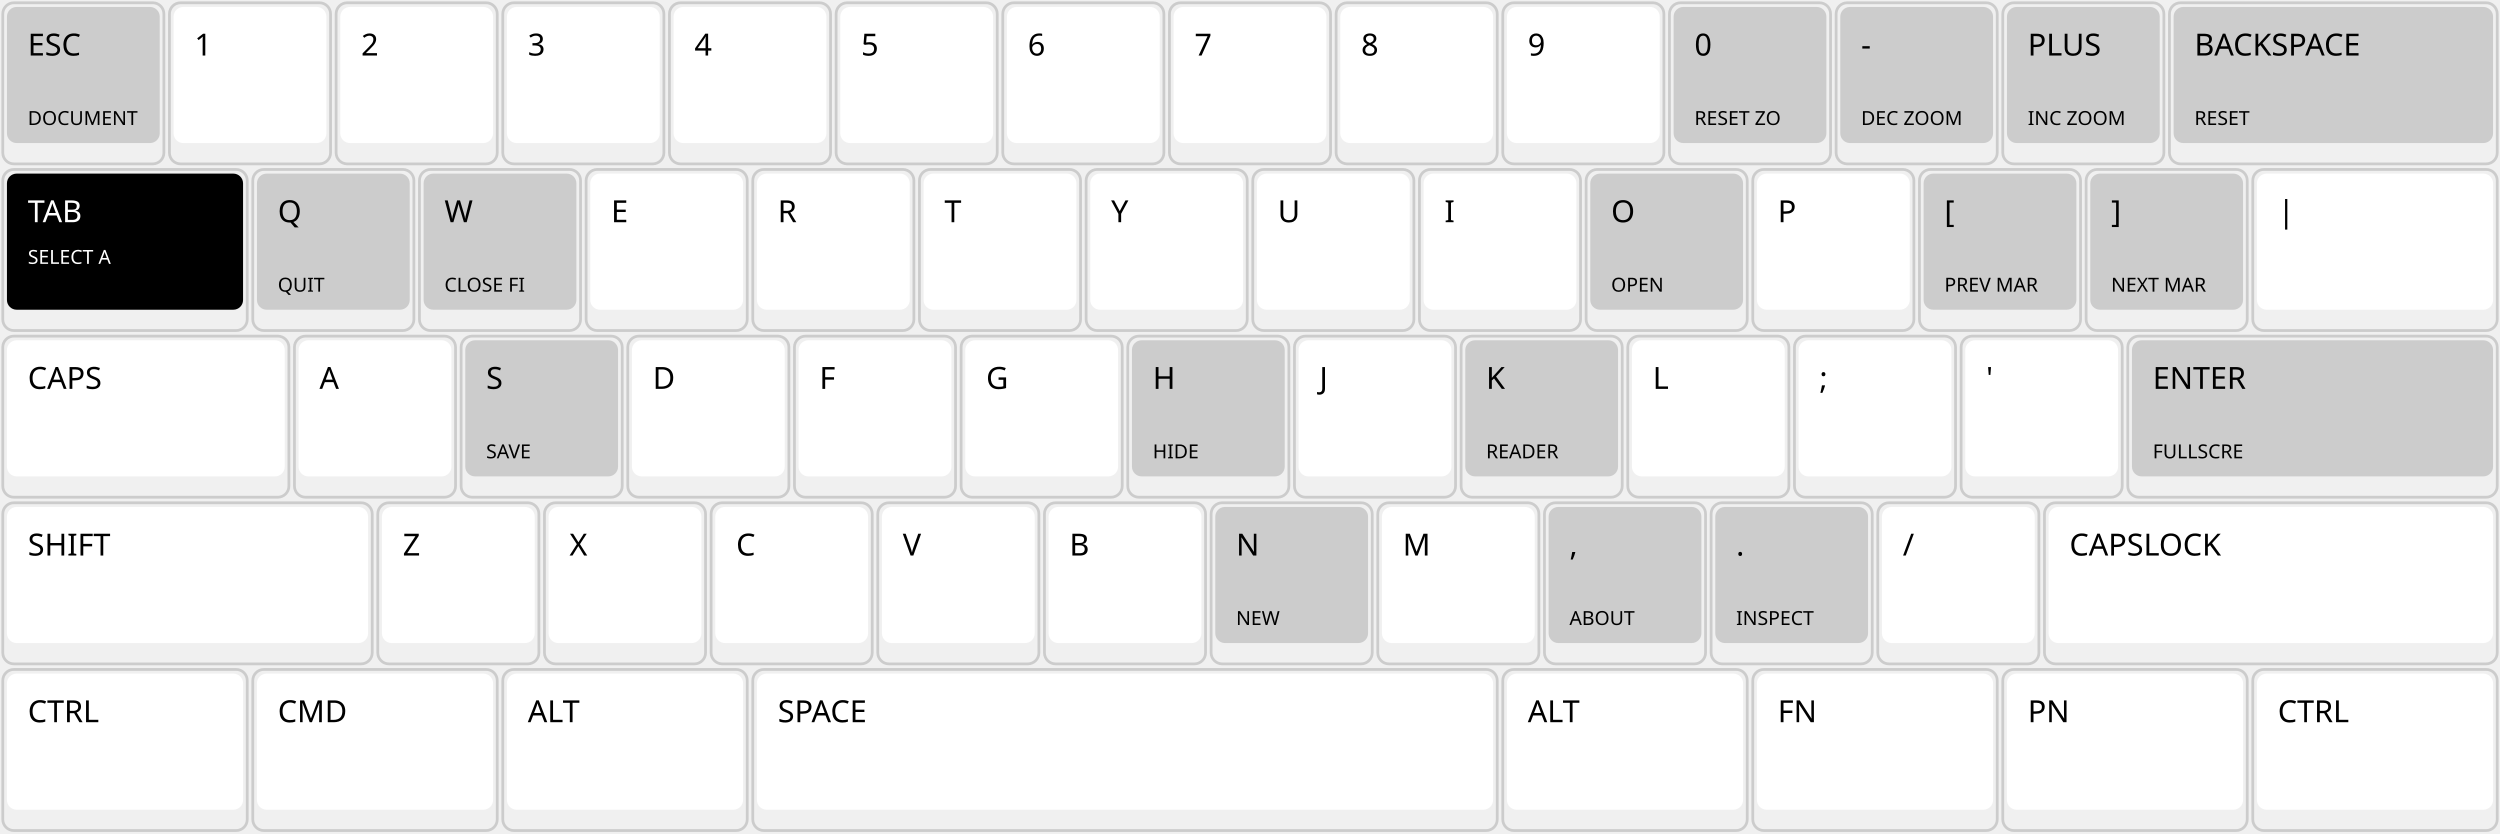
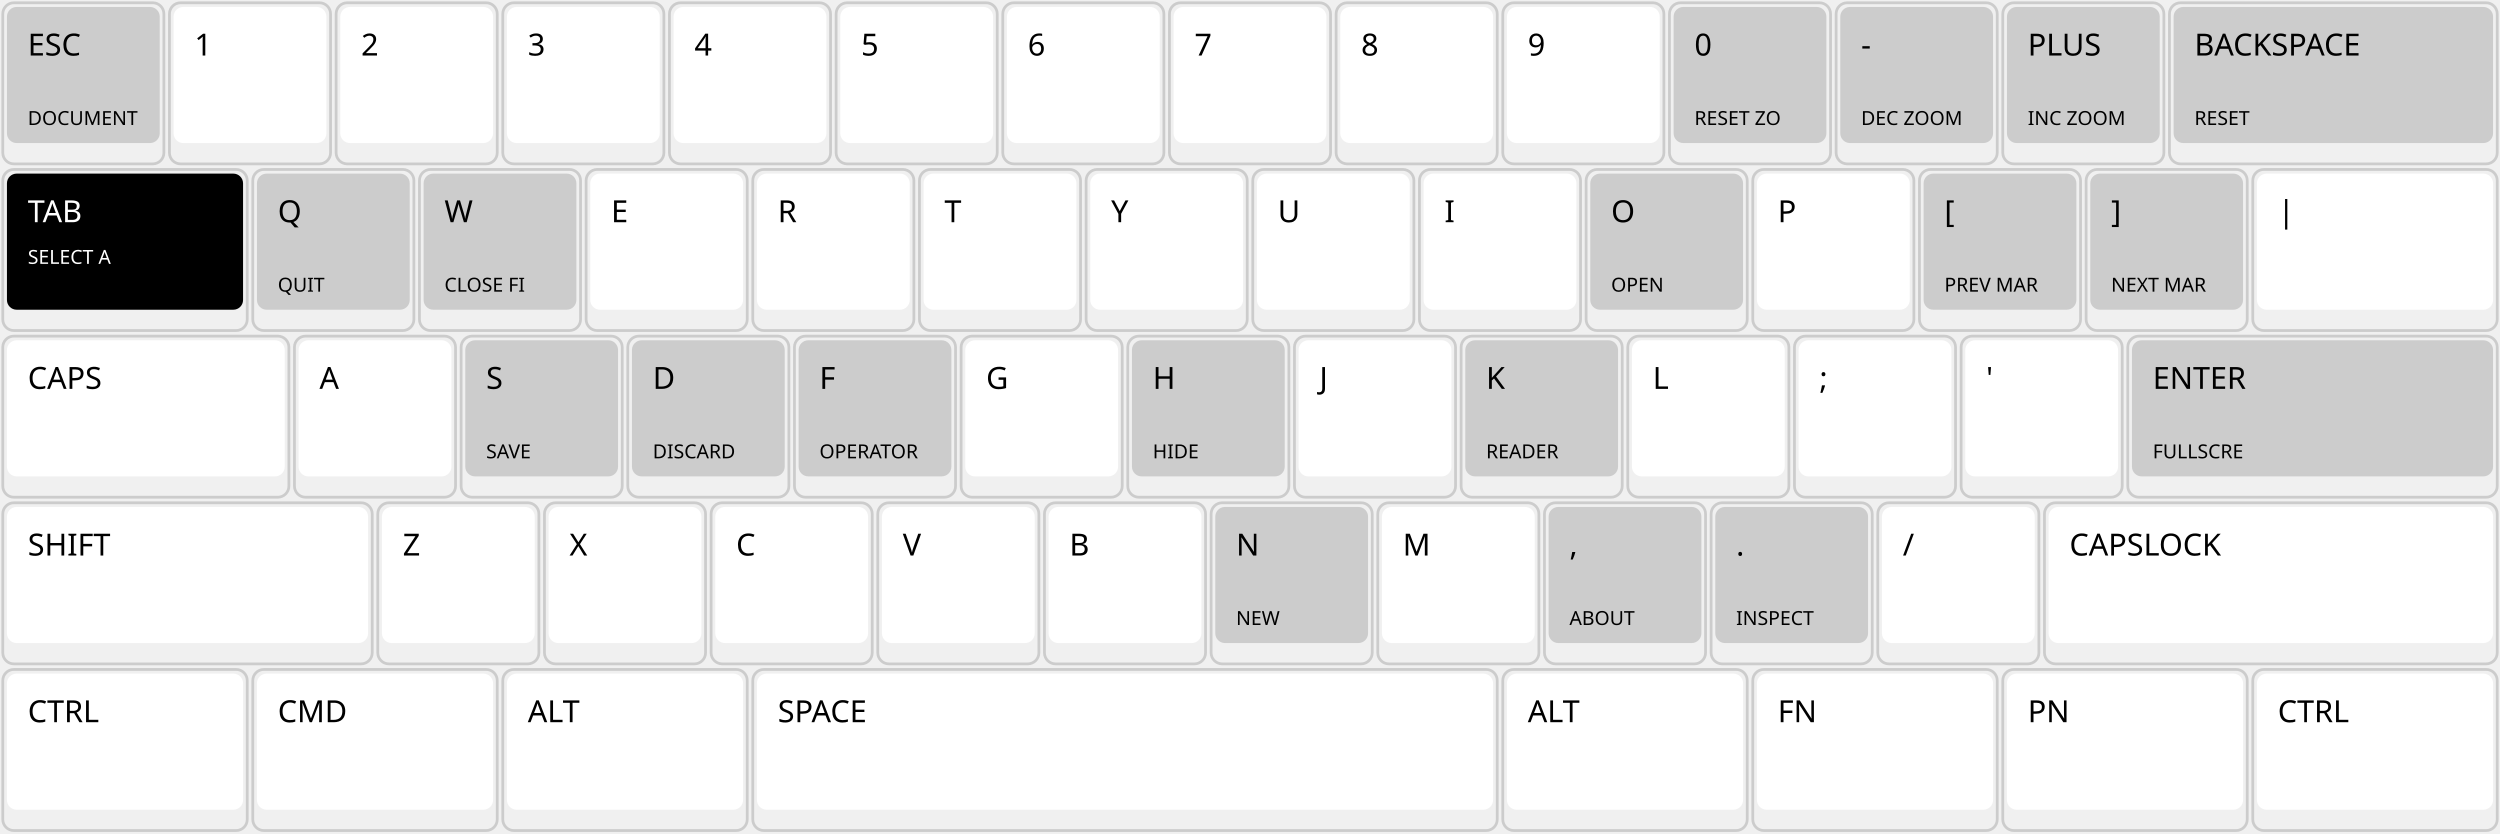
<svg xmlns="http://www.w3.org/2000/svg" width="900" height="300" version="1.0" style="fill:none;stroke:black;stroke-width:2px;">
  <rect x="1" y="1" width="58" height="58" rx="4" ry="4" title="esc" stroke="#ccc" fill="none" stroke-width="1" />
  <rect x="3" y="3" width="54" height="48" rx="3" ry="3" title="esc" stroke="#ccc" fill="#ccc" stroke-width="1" />
  <text x="10" y="20" font-size="11" font-family="Input Mono" stroke-width="0" fill="#000">ESC</text>
  <text x="10" y="45" font-size="7" font-family="Input Mono" stroke-width="0" fill="#000">DOCUMENT</text>
  <rect x="61" y="1" width="58" height="58" rx="4" ry="4" title="1" stroke="#ccc" fill="none" stroke-width="1" />
  <rect x="63" y="3" width="54" height="48" rx="3" ry="3" title="1" stroke="#fff" fill="#fff" stroke-width="1" />
  <text x="70" y="20" font-size="11" font-family="Input Mono" stroke-width="0" fill="#000">1</text>
  <rect x="121" y="1" width="58" height="58" rx="4" ry="4" title="2" stroke="#ccc" fill="none" stroke-width="1" />
  <rect x="123" y="3" width="54" height="48" rx="3" ry="3" title="2" stroke="#fff" fill="#fff" stroke-width="1" />
  <text x="130" y="20" font-size="11" font-family="Input Mono" stroke-width="0" fill="#000">2</text>
  <rect x="181" y="1" width="58" height="58" rx="4" ry="4" title="3" stroke="#ccc" fill="none" stroke-width="1" />
  <rect x="183" y="3" width="54" height="48" rx="3" ry="3" title="3" stroke="#fff" fill="#fff" stroke-width="1" />
  <text x="190" y="20" font-size="11" font-family="Input Mono" stroke-width="0" fill="#000">3</text>
  <rect x="241" y="1" width="58" height="58" rx="4" ry="4" title="4" stroke="#ccc" fill="none" stroke-width="1" />
  <rect x="243" y="3" width="54" height="48" rx="3" ry="3" title="4" stroke="#fff" fill="#fff" stroke-width="1" />
  <text x="250" y="20" font-size="11" font-family="Input Mono" stroke-width="0" fill="#000">4</text>
  <rect x="301" y="1" width="58" height="58" rx="4" ry="4" title="5" stroke="#ccc" fill="none" stroke-width="1" />
  <rect x="303" y="3" width="54" height="48" rx="3" ry="3" title="5" stroke="#fff" fill="#fff" stroke-width="1" />
  <text x="310" y="20" font-size="11" font-family="Input Mono" stroke-width="0" fill="#000">5</text>
  <rect x="361" y="1" width="58" height="58" rx="4" ry="4" title="6" stroke="#ccc" fill="none" stroke-width="1" />
  <rect x="363" y="3" width="54" height="48" rx="3" ry="3" title="6" stroke="#fff" fill="#fff" stroke-width="1" />
  <text x="370" y="20" font-size="11" font-family="Input Mono" stroke-width="0" fill="#000">6</text>
  <rect x="421" y="1" width="58" height="58" rx="4" ry="4" title="7" stroke="#ccc" fill="none" stroke-width="1" />
  <rect x="423" y="3" width="54" height="48" rx="3" ry="3" title="7" stroke="#fff" fill="#fff" stroke-width="1" />
  <text x="430" y="20" font-size="11" font-family="Input Mono" stroke-width="0" fill="#000">7</text>
  <rect x="481" y="1" width="58" height="58" rx="4" ry="4" title="8" stroke="#ccc" fill="none" stroke-width="1" />
  <rect x="483" y="3" width="54" height="48" rx="3" ry="3" title="8" stroke="#fff" fill="#fff" stroke-width="1" />
  <text x="490" y="20" font-size="11" font-family="Input Mono" stroke-width="0" fill="#000">8</text>
  <rect x="541" y="1" width="58" height="58" rx="4" ry="4" title="9" stroke="#ccc" fill="none" stroke-width="1" />
  <rect x="543" y="3" width="54" height="48" rx="3" ry="3" title="9" stroke="#fff" fill="#fff" stroke-width="1" />
  <text x="550" y="20" font-size="11" font-family="Input Mono" stroke-width="0" fill="#000">9</text>
  <rect x="601" y="1" width="58" height="58" rx="4" ry="4" title="0" stroke="#ccc" fill="none" stroke-width="1" />
  <rect x="603" y="3" width="54" height="48" rx="3" ry="3" title="0" stroke="#ccc" fill="#ccc" stroke-width="1" />
  <text x="610" y="20" font-size="11" font-family="Input Mono" stroke-width="0" fill="#000">0</text>
  <text x="610" y="45" font-size="7" font-family="Input Mono" stroke-width="0" fill="#000">RESET ZO</text>
  <rect x="661" y="1" width="58" height="58" rx="4" ry="4" title="-" stroke="#ccc" fill="none" stroke-width="1" />
  <rect x="663" y="3" width="54" height="48" rx="3" ry="3" title="-" stroke="#ccc" fill="#ccc" stroke-width="1" />
  <text x="670" y="20" font-size="11" font-family="Input Mono" stroke-width="0" fill="#000">-</text>
  <text x="670" y="45" font-size="7" font-family="Input Mono" stroke-width="0" fill="#000">DEC ZOOM</text>
  <rect x="721" y="1" width="58" height="58" rx="4" ry="4" title="plus" stroke="#ccc" fill="none" stroke-width="1" />
  <rect x="723" y="3" width="54" height="48" rx="3" ry="3" title="plus" stroke="#ccc" fill="#ccc" stroke-width="1" />
  <text x="730" y="20" font-size="11" font-family="Input Mono" stroke-width="0" fill="#000">PLUS</text>
  <text x="730" y="45" font-size="7" font-family="Input Mono" stroke-width="0" fill="#000">INC ZOOM</text>
  <rect x="781" y="1" width="118" height="58" rx="4" ry="4" title="backspace" stroke="#ccc" fill="none" stroke-width="1" />
  <rect x="783" y="3" width="114" height="48" rx="3" ry="3" title="backspace" stroke="#ccc" fill="#ccc" stroke-width="1" />
  <text x="790" y="20" font-size="11" font-family="Input Mono" stroke-width="0" fill="#000">BACKSPACE</text>
  <text x="790" y="45" font-size="7" font-family="Input Mono" stroke-width="0" fill="#000">RESET</text>
  <rect x="1" y="61" width="88" height="58" rx="4" ry="4" title="tab" stroke="#ccc" fill="none" stroke-width="1" />
  <rect x="3" y="63" width="84" height="48" rx="3" ry="3" title="tab" stroke="#000" fill="#000" stroke-width="1" />
  <text x="10" y="80" font-size="11" font-family="Input Mono" stroke-width="0" fill="#fff">TAB</text>
  <text x="10" y="95" font-size="7" font-family="Input Mono" stroke-width="0" fill="#fff">SELECT A</text>
  <rect x="91" y="61" width="58" height="58" rx="4" ry="4" title="q" stroke="#ccc" fill="none" stroke-width="1" />
  <rect x="93" y="63" width="54" height="48" rx="3" ry="3" title="q" stroke="#ccc" fill="#ccc" stroke-width="1" />
  <text x="100" y="80" font-size="11" font-family="Input Mono" stroke-width="0" fill="#000">Q</text>
  <text x="100" y="105" font-size="7" font-family="Input Mono" stroke-width="0" fill="#000">QUIT</text>
  <rect x="151" y="61" width="58" height="58" rx="4" ry="4" title="w" stroke="#ccc" fill="none" stroke-width="1" />
  <rect x="153" y="63" width="54" height="48" rx="3" ry="3" title="w" stroke="#ccc" fill="#ccc" stroke-width="1" />
  <text x="160" y="80" font-size="11" font-family="Input Mono" stroke-width="0" fill="#000">W</text>
  <text x="160" y="105" font-size="7" font-family="Input Mono" stroke-width="0" fill="#000">CLOSE FI</text>
  <rect x="211" y="61" width="58" height="58" rx="4" ry="4" title="e" stroke="#ccc" fill="none" stroke-width="1" />
  <rect x="213" y="63" width="54" height="48" rx="3" ry="3" title="e" stroke="#fff" fill="#fff" stroke-width="1" />
  <text x="220" y="80" font-size="11" font-family="Input Mono" stroke-width="0" fill="#000">E</text>
  <rect x="271" y="61" width="58" height="58" rx="4" ry="4" title="r" stroke="#ccc" fill="none" stroke-width="1" />
  <rect x="273" y="63" width="54" height="48" rx="3" ry="3" title="r" stroke="#fff" fill="#fff" stroke-width="1" />
  <text x="280" y="80" font-size="11" font-family="Input Mono" stroke-width="0" fill="#000">R</text>
  <rect x="331" y="61" width="58" height="58" rx="4" ry="4" title="t" stroke="#ccc" fill="none" stroke-width="1" />
  <rect x="333" y="63" width="54" height="48" rx="3" ry="3" title="t" stroke="#fff" fill="#fff" stroke-width="1" />
  <text x="340" y="80" font-size="11" font-family="Input Mono" stroke-width="0" fill="#000">T</text>
  <rect x="391" y="61" width="58" height="58" rx="4" ry="4" title="y" stroke="#ccc" fill="none" stroke-width="1" />
  <rect x="393" y="63" width="54" height="48" rx="3" ry="3" title="y" stroke="#fff" fill="#fff" stroke-width="1" />
  <text x="400" y="80" font-size="11" font-family="Input Mono" stroke-width="0" fill="#000">Y</text>
  <rect x="451" y="61" width="58" height="58" rx="4" ry="4" title="u" stroke="#ccc" fill="none" stroke-width="1" />
  <rect x="453" y="63" width="54" height="48" rx="3" ry="3" title="u" stroke="#fff" fill="#fff" stroke-width="1" />
  <text x="460" y="80" font-size="11" font-family="Input Mono" stroke-width="0" fill="#000">U</text>
  <rect x="511" y="61" width="58" height="58" rx="4" ry="4" title="i" stroke="#ccc" fill="none" stroke-width="1" />
  <rect x="513" y="63" width="54" height="48" rx="3" ry="3" title="i" stroke="#fff" fill="#fff" stroke-width="1" />
  <text x="520" y="80" font-size="11" font-family="Input Mono" stroke-width="0" fill="#000">I</text>
  <rect x="571" y="61" width="58" height="58" rx="4" ry="4" title="o" stroke="#ccc" fill="none" stroke-width="1" />
  <rect x="573" y="63" width="54" height="48" rx="3" ry="3" title="o" stroke="#ccc" fill="#ccc" stroke-width="1" />
  <text x="580" y="80" font-size="11" font-family="Input Mono" stroke-width="0" fill="#000">O</text>
  <text x="580" y="105" font-size="7" font-family="Input Mono" stroke-width="0" fill="#000">OPEN</text>
  <rect x="631" y="61" width="58" height="58" rx="4" ry="4" title="p" stroke="#ccc" fill="none" stroke-width="1" />
  <rect x="633" y="63" width="54" height="48" rx="3" ry="3" title="p" stroke="#fff" fill="#fff" stroke-width="1" />
  <text x="640" y="80" font-size="11" font-family="Input Mono" stroke-width="0" fill="#000">P</text>
  <rect x="691" y="61" width="58" height="58" rx="4" ry="4" title="[" stroke="#ccc" fill="none" stroke-width="1" />
  <rect x="693" y="63" width="54" height="48" rx="3" ry="3" title="[" stroke="#ccc" fill="#ccc" stroke-width="1" />
  <text x="700" y="80" font-size="11" font-family="Input Mono" stroke-width="0" fill="#000">[</text>
  <text x="700" y="105" font-size="7" font-family="Input Mono" stroke-width="0" fill="#000">PREV MAR</text>
  <rect x="751" y="61" width="58" height="58" rx="4" ry="4" title="]" stroke="#ccc" fill="none" stroke-width="1" />
  <rect x="753" y="63" width="54" height="48" rx="3" ry="3" title="]" stroke="#ccc" fill="#ccc" stroke-width="1" />
  <text x="760" y="80" font-size="11" font-family="Input Mono" stroke-width="0" fill="#000">]</text>
  <text x="760" y="105" font-size="7" font-family="Input Mono" stroke-width="0" fill="#000">NEXT MAR</text>
  <rect x="811" y="61" width="88" height="58" rx="4" ry="4" title="|" stroke="#ccc" fill="none" stroke-width="1" />
  <rect x="813" y="63" width="84" height="48" rx="3" ry="3" title="|" stroke="#fff" fill="#fff" stroke-width="1" />
  <text x="820" y="80" font-size="11" font-family="Input Mono" stroke-width="0" fill="#000">|</text>
  <rect x="1" y="121" width="103" height="58" rx="4" ry="4" title="caps" stroke="#ccc" fill="none" stroke-width="1" />
  <rect x="3" y="123" width="99" height="48" rx="3" ry="3" title="caps" stroke="#fff" fill="#fff" stroke-width="1" />
  <text x="10" y="140" font-size="11" font-family="Input Mono" stroke-width="0" fill="#000">CAPS</text>
  <rect x="106" y="121" width="58" height="58" rx="4" ry="4" title="a" stroke="#ccc" fill="none" stroke-width="1" />
  <rect x="108" y="123" width="54" height="48" rx="3" ry="3" title="a" stroke="#fff" fill="#fff" stroke-width="1" />
  <text x="115" y="140" font-size="11" font-family="Input Mono" stroke-width="0" fill="#000">A</text>
  <rect x="166" y="121" width="58" height="58" rx="4" ry="4" title="s" stroke="#ccc" fill="none" stroke-width="1" />
  <rect x="168" y="123" width="54" height="48" rx="3" ry="3" title="s" stroke="#ccc" fill="#ccc" stroke-width="1" />
  <text x="175" y="140" font-size="11" font-family="Input Mono" stroke-width="0" fill="#000">S</text>
  <text x="175" y="165" font-size="7" font-family="Input Mono" stroke-width="0" fill="#000">SAVE</text>
  <rect x="226" y="121" width="58" height="58" rx="4" ry="4" title="d" stroke="#ccc" fill="none" stroke-width="1" />
-   <rect x="228" y="123" width="54" height="48" rx="3" ry="3" title="d" stroke="#fff" fill="#fff" stroke-width="1" />
+   <rect x="228" y="123" width="54" height="48" rx="3" ry="3" title="d" stroke="#ccc" fill="#ccc" stroke-width="1" />
  <text x="235" y="140" font-size="11" font-family="Input Mono" stroke-width="0" fill="#000">D</text>
+   <text x="235" y="165" font-size="7" font-family="Input Mono" stroke-width="0" fill="#000">DISCARD</text>
  <rect x="286" y="121" width="58" height="58" rx="4" ry="4" title="f" stroke="#ccc" fill="none" stroke-width="1" />
-   <rect x="288" y="123" width="54" height="48" rx="3" ry="3" title="f" stroke="#fff" fill="#fff" stroke-width="1" />
+   <rect x="288" y="123" width="54" height="48" rx="3" ry="3" title="f" stroke="#ccc" fill="#ccc" stroke-width="1" />
  <text x="295" y="140" font-size="11" font-family="Input Mono" stroke-width="0" fill="#000">F</text>
+   <text x="295" y="165" font-size="7" font-family="Input Mono" stroke-width="0" fill="#000">OPERATOR</text>
  <rect x="346" y="121" width="58" height="58" rx="4" ry="4" title="g" stroke="#ccc" fill="none" stroke-width="1" />
  <rect x="348" y="123" width="54" height="48" rx="3" ry="3" title="g" stroke="#fff" fill="#fff" stroke-width="1" />
  <text x="355" y="140" font-size="11" font-family="Input Mono" stroke-width="0" fill="#000">G</text>
  <rect x="406" y="121" width="58" height="58" rx="4" ry="4" title="h" stroke="#ccc" fill="none" stroke-width="1" />
  <rect x="408" y="123" width="54" height="48" rx="3" ry="3" title="h" stroke="#ccc" fill="#ccc" stroke-width="1" />
  <text x="415" y="140" font-size="11" font-family="Input Mono" stroke-width="0" fill="#000">H</text>
  <text x="415" y="165" font-size="7" font-family="Input Mono" stroke-width="0" fill="#000">HIDE</text>
  <rect x="466" y="121" width="58" height="58" rx="4" ry="4" title="j" stroke="#ccc" fill="none" stroke-width="1" />
  <rect x="468" y="123" width="54" height="48" rx="3" ry="3" title="j" stroke="#fff" fill="#fff" stroke-width="1" />
  <text x="475" y="140" font-size="11" font-family="Input Mono" stroke-width="0" fill="#000">J</text>
  <rect x="526" y="121" width="58" height="58" rx="4" ry="4" title="k" stroke="#ccc" fill="none" stroke-width="1" />
  <rect x="528" y="123" width="54" height="48" rx="3" ry="3" title="k" stroke="#ccc" fill="#ccc" stroke-width="1" />
  <text x="535" y="140" font-size="11" font-family="Input Mono" stroke-width="0" fill="#000">K</text>
  <text x="535" y="165" font-size="7" font-family="Input Mono" stroke-width="0" fill="#000">READER</text>
  <rect x="586" y="121" width="58" height="58" rx="4" ry="4" title="l" stroke="#ccc" fill="none" stroke-width="1" />
  <rect x="588" y="123" width="54" height="48" rx="3" ry="3" title="l" stroke="#fff" fill="#fff" stroke-width="1" />
  <text x="595" y="140" font-size="11" font-family="Input Mono" stroke-width="0" fill="#000">L</text>
  <rect x="646" y="121" width="58" height="58" rx="4" ry="4" title=";" stroke="#ccc" fill="none" stroke-width="1" />
  <rect x="648" y="123" width="54" height="48" rx="3" ry="3" title=";" stroke="#fff" fill="#fff" stroke-width="1" />
  <text x="655" y="140" font-size="11" font-family="Input Mono" stroke-width="0" fill="#000">;</text>
  <rect x="706" y="121" width="58" height="58" rx="4" ry="4" title="'" stroke="#ccc" fill="none" stroke-width="1" />
  <rect x="708" y="123" width="54" height="48" rx="3" ry="3" title="'" stroke="#fff" fill="#fff" stroke-width="1" />
  <text x="715" y="140" font-size="11" font-family="Input Mono" stroke-width="0" fill="#000">'</text>
  <rect x="766" y="121" width="133" height="58" rx="4" ry="4" title="enter" stroke="#ccc" fill="none" stroke-width="1" />
  <rect x="768" y="123" width="129" height="48" rx="3" ry="3" title="enter" stroke="#ccc" fill="#ccc" stroke-width="1" />
  <text x="775" y="140" font-size="11" font-family="Input Mono" stroke-width="0" fill="#000">ENTER</text>
  <text x="775" y="165" font-size="7" font-family="Input Mono" stroke-width="0" fill="#000">FULLSCRE</text>
  <rect x="1" y="181" width="133" height="58" rx="4" ry="4" title="shift" stroke="#ccc" fill="none" stroke-width="1" />
  <rect x="3" y="183" width="129" height="48" rx="3" ry="3" title="shift" stroke="#fff" fill="#fff" stroke-width="1" />
  <text x="10" y="200" font-size="11" font-family="Input Mono" stroke-width="0" fill="#000">SHIFT</text>
  <rect x="136" y="181" width="58" height="58" rx="4" ry="4" title="z" stroke="#ccc" fill="none" stroke-width="1" />
  <rect x="138" y="183" width="54" height="48" rx="3" ry="3" title="z" stroke="#fff" fill="#fff" stroke-width="1" />
  <text x="145" y="200" font-size="11" font-family="Input Mono" stroke-width="0" fill="#000">Z</text>
  <rect x="196" y="181" width="58" height="58" rx="4" ry="4" title="x" stroke="#ccc" fill="none" stroke-width="1" />
  <rect x="198" y="183" width="54" height="48" rx="3" ry="3" title="x" stroke="#fff" fill="#fff" stroke-width="1" />
  <text x="205" y="200" font-size="11" font-family="Input Mono" stroke-width="0" fill="#000">X</text>
  <rect x="256" y="181" width="58" height="58" rx="4" ry="4" title="c" stroke="#ccc" fill="none" stroke-width="1" />
  <rect x="258" y="183" width="54" height="48" rx="3" ry="3" title="c" stroke="#fff" fill="#fff" stroke-width="1" />
  <text x="265" y="200" font-size="11" font-family="Input Mono" stroke-width="0" fill="#000">C</text>
  <rect x="316" y="181" width="58" height="58" rx="4" ry="4" title="v" stroke="#ccc" fill="none" stroke-width="1" />
  <rect x="318" y="183" width="54" height="48" rx="3" ry="3" title="v" stroke="#fff" fill="#fff" stroke-width="1" />
  <text x="325" y="200" font-size="11" font-family="Input Mono" stroke-width="0" fill="#000">V</text>
  <rect x="376" y="181" width="58" height="58" rx="4" ry="4" title="b" stroke="#ccc" fill="none" stroke-width="1" />
  <rect x="378" y="183" width="54" height="48" rx="3" ry="3" title="b" stroke="#fff" fill="#fff" stroke-width="1" />
  <text x="385" y="200" font-size="11" font-family="Input Mono" stroke-width="0" fill="#000">B</text>
  <rect x="436" y="181" width="58" height="58" rx="4" ry="4" title="n" stroke="#ccc" fill="none" stroke-width="1" />
  <rect x="438" y="183" width="54" height="48" rx="3" ry="3" title="n" stroke="#ccc" fill="#ccc" stroke-width="1" />
  <text x="445" y="200" font-size="11" font-family="Input Mono" stroke-width="0" fill="#000">N</text>
  <text x="445" y="225" font-size="7" font-family="Input Mono" stroke-width="0" fill="#000">NEW</text>
  <rect x="496" y="181" width="58" height="58" rx="4" ry="4" title="m" stroke="#ccc" fill="none" stroke-width="1" />
  <rect x="498" y="183" width="54" height="48" rx="3" ry="3" title="m" stroke="#fff" fill="#fff" stroke-width="1" />
  <text x="505" y="200" font-size="11" font-family="Input Mono" stroke-width="0" fill="#000">M</text>
  <rect x="556" y="181" width="58" height="58" rx="4" ry="4" title="," stroke="#ccc" fill="none" stroke-width="1" />
  <rect x="558" y="183" width="54" height="48" rx="3" ry="3" title="," stroke="#ccc" fill="#ccc" stroke-width="1" />
  <text x="565" y="200" font-size="11" font-family="Input Mono" stroke-width="0" fill="#000">,</text>
  <text x="565" y="225" font-size="7" font-family="Input Mono" stroke-width="0" fill="#000">ABOUT</text>
  <rect x="616" y="181" width="58" height="58" rx="4" ry="4" title="." stroke="#ccc" fill="none" stroke-width="1" />
  <rect x="618" y="183" width="54" height="48" rx="3" ry="3" title="." stroke="#ccc" fill="#ccc" stroke-width="1" />
  <text x="625" y="200" font-size="11" font-family="Input Mono" stroke-width="0" fill="#000">.</text>
  <text x="625" y="225" font-size="7" font-family="Input Mono" stroke-width="0" fill="#000">INSPECT</text>
  <rect x="676" y="181" width="58" height="58" rx="4" ry="4" title="/" stroke="#ccc" fill="none" stroke-width="1" />
  <rect x="678" y="183" width="54" height="48" rx="3" ry="3" title="/" stroke="#fff" fill="#fff" stroke-width="1" />
  <text x="685" y="200" font-size="11" font-family="Input Mono" stroke-width="0" fill="#000">/</text>
  <rect x="736" y="181" width="163" height="58" rx="4" ry="4" title="capslock" stroke="#ccc" fill="none" stroke-width="1" />
  <rect x="738" y="183" width="159" height="48" rx="3" ry="3" title="capslock" stroke="#fff" fill="#fff" stroke-width="1" />
  <text x="745" y="200" font-size="11" font-family="Input Mono" stroke-width="0" fill="#000">CAPSLOCK</text>
  <rect x="1" y="241" width="88" height="58" rx="4" ry="4" title="ctrl" stroke="#ccc" fill="none" stroke-width="1" />
  <rect x="3" y="243" width="84" height="48" rx="3" ry="3" title="ctrl" stroke="#fff" fill="#fff" stroke-width="1" />
  <text x="10" y="260" font-size="11" font-family="Input Mono" stroke-width="0" fill="#000">CTRL</text>
  <rect x="91" y="241" width="88" height="58" rx="4" ry="4" title="cmd" stroke="#ccc" fill="none" stroke-width="1" />
  <rect x="93" y="243" width="84" height="48" rx="3" ry="3" title="cmd" stroke="#fff" fill="#fff" stroke-width="1" />
  <text x="100" y="260" font-size="11" font-family="Input Mono" stroke-width="0" fill="#000">CMD</text>
  <rect x="181" y="241" width="88" height="58" rx="4" ry="4" title="alt" stroke="#ccc" fill="none" stroke-width="1" />
  <rect x="183" y="243" width="84" height="48" rx="3" ry="3" title="alt" stroke="#fff" fill="#fff" stroke-width="1" />
  <text x="190" y="260" font-size="11" font-family="Input Mono" stroke-width="0" fill="#000">ALT</text>
  <rect x="271" y="241" width="268" height="58" rx="4" ry="4" title="space" stroke="#ccc" fill="none" stroke-width="1" />
  <rect x="273" y="243" width="264" height="48" rx="3" ry="3" title="space" stroke="#fff" fill="#fff" stroke-width="1" />
  <text x="280" y="260" font-size="11" font-family="Input Mono" stroke-width="0" fill="#000">SPACE</text>
  <rect x="811" y="241" width="88" height="58" rx="4" ry="4" title="ctrl" stroke="#ccc" fill="none" stroke-width="1" />
  <rect x="813" y="243" width="84" height="48" rx="3" ry="3" title="ctrl" stroke="#fff" fill="#fff" stroke-width="1" />
  <text x="820" y="260" font-size="11" font-family="Input Mono" stroke-width="0" fill="#000">CTRL</text>
  <rect x="721" y="241" width="88" height="58" rx="4" ry="4" title="pn" stroke="#ccc" fill="none" stroke-width="1" />
  <rect x="723" y="243" width="84" height="48" rx="3" ry="3" title="pn" stroke="#fff" fill="#fff" stroke-width="1" />
  <text x="730" y="260" font-size="11" font-family="Input Mono" stroke-width="0" fill="#000">PN</text>
  <rect x="631" y="241" width="88" height="58" rx="4" ry="4" title="fn" stroke="#ccc" fill="none" stroke-width="1" />
  <rect x="633" y="243" width="84" height="48" rx="3" ry="3" title="fn" stroke="#fff" fill="#fff" stroke-width="1" />
  <text x="640" y="260" font-size="11" font-family="Input Mono" stroke-width="0" fill="#000">FN</text>
  <rect x="541" y="241" width="88" height="58" rx="4" ry="4" title="alt" stroke="#ccc" fill="none" stroke-width="1" />
  <rect x="543" y="243" width="84" height="48" rx="3" ry="3" title="alt" stroke="#fff" fill="#fff" stroke-width="1" />
  <text x="550" y="260" font-size="11" font-family="Input Mono" stroke-width="0" fill="#000">ALT</text>
</svg>
